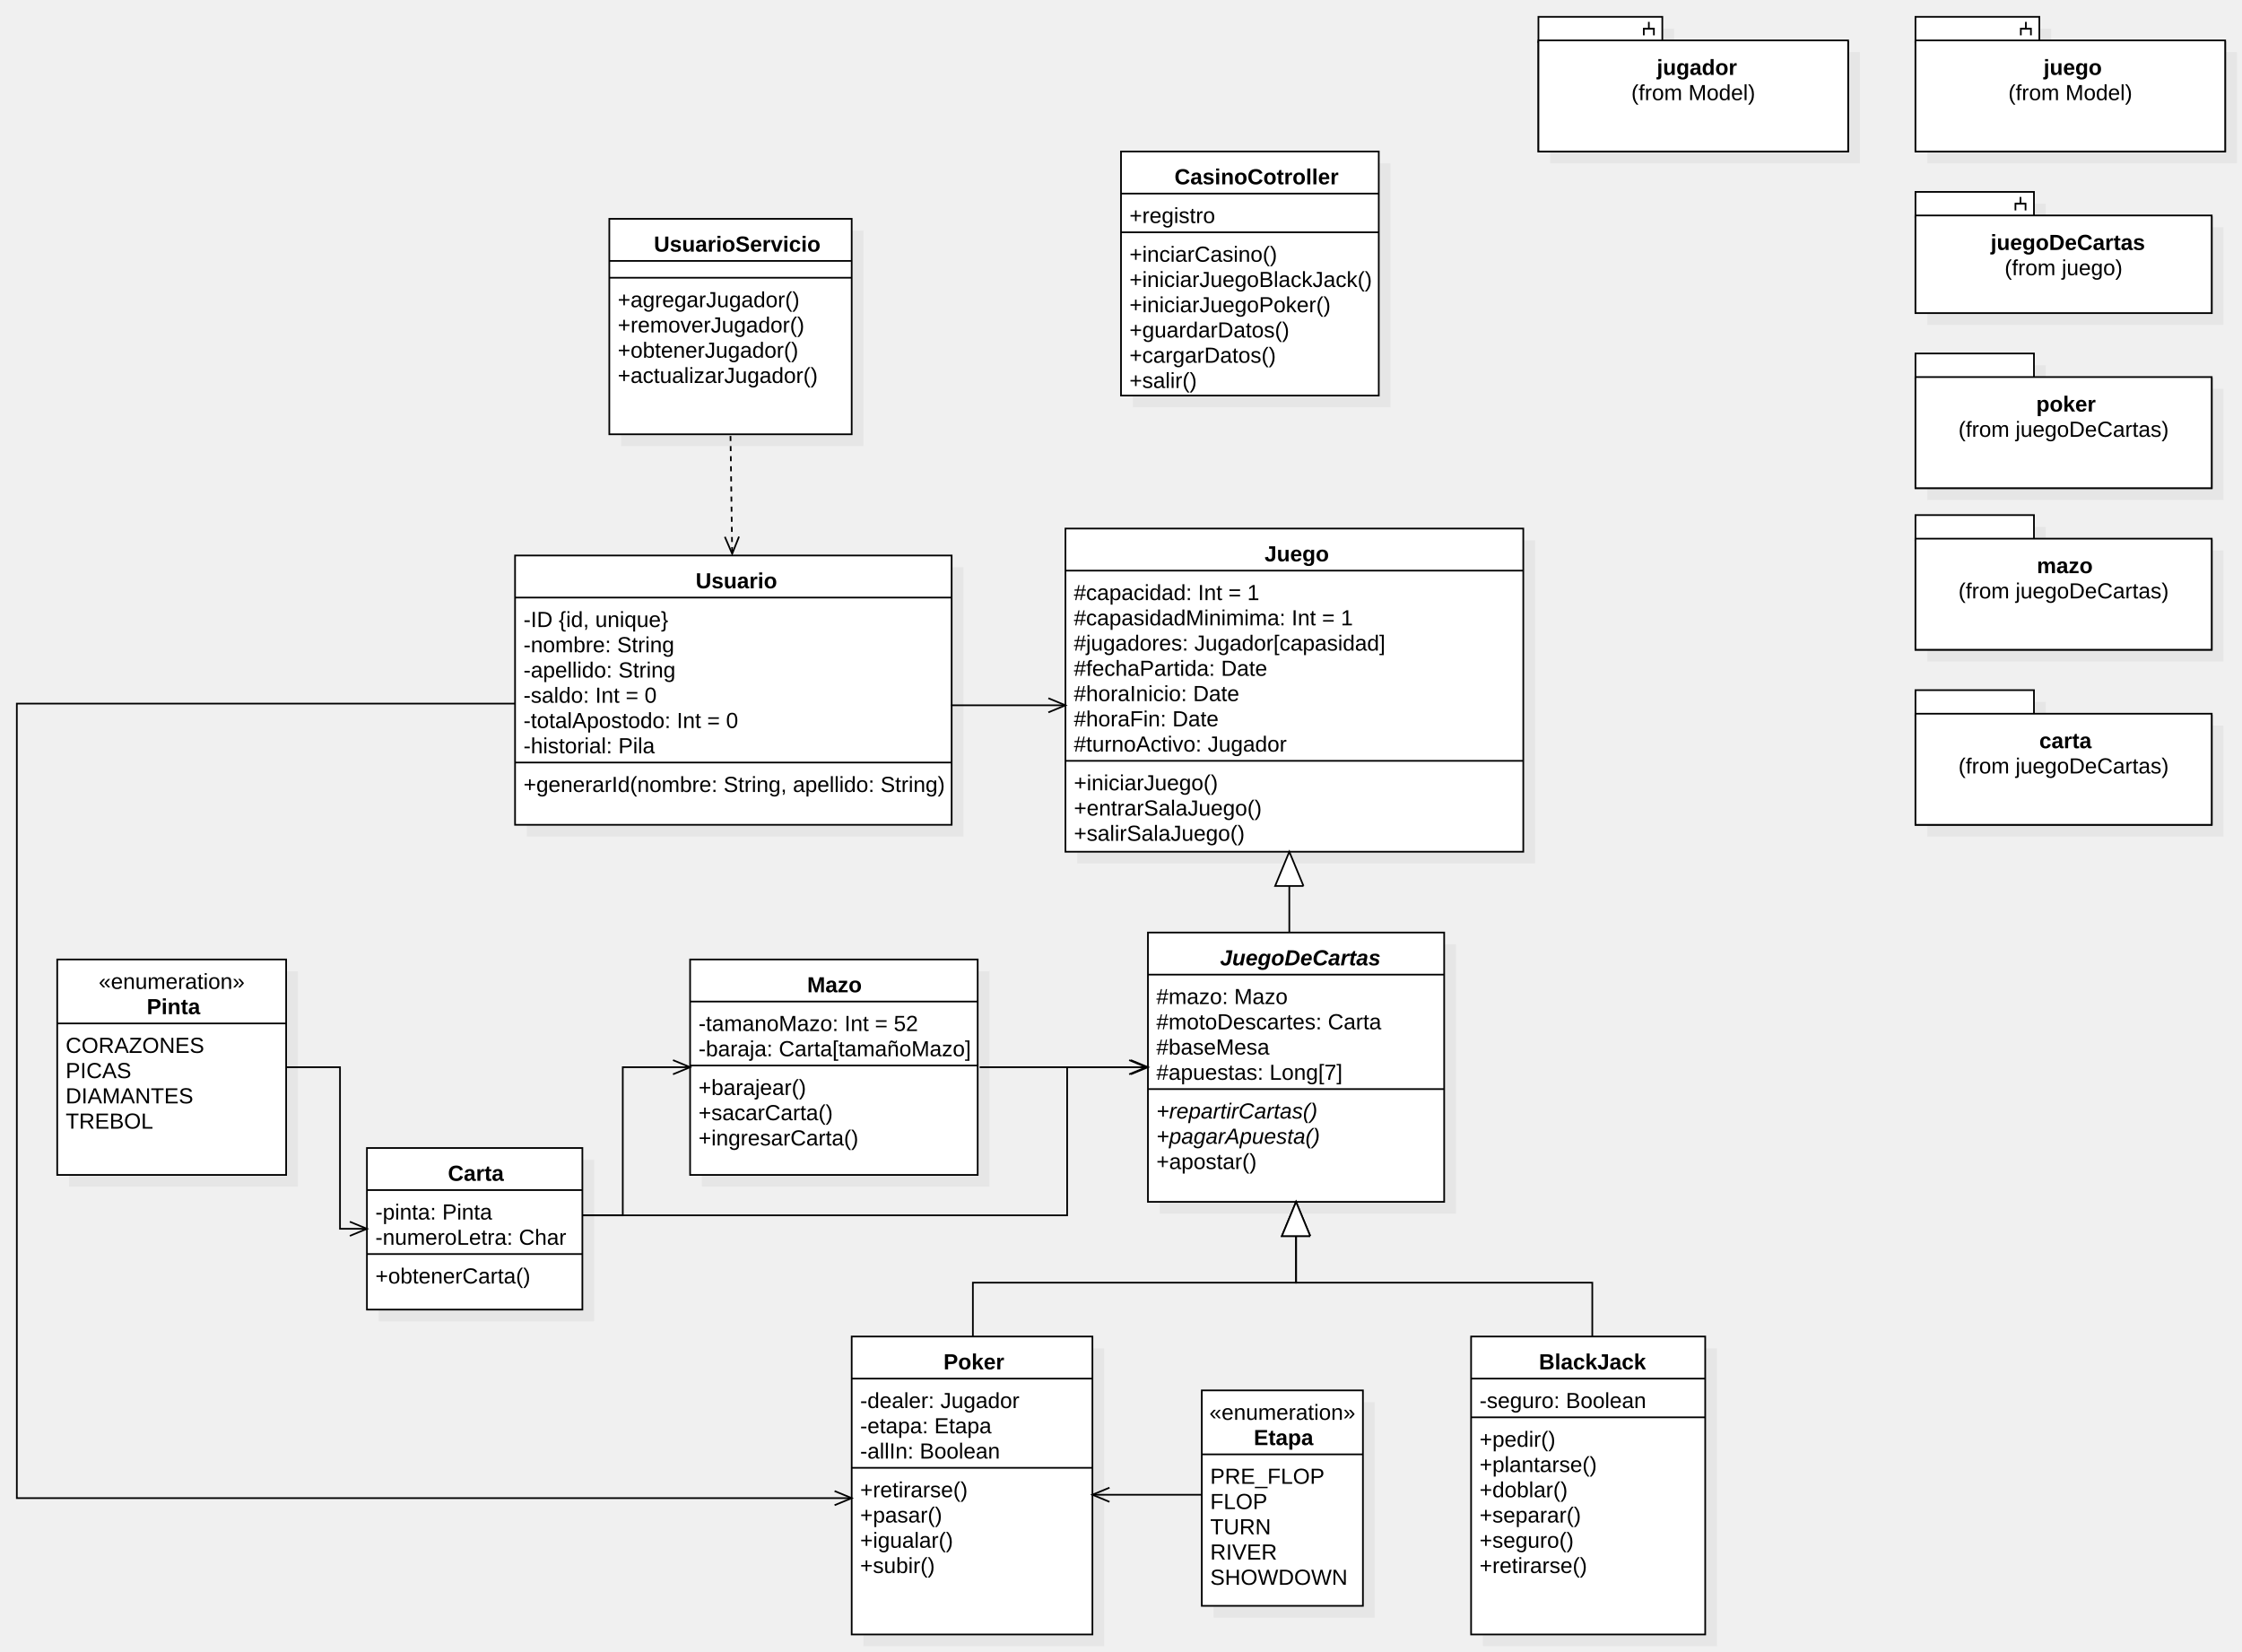
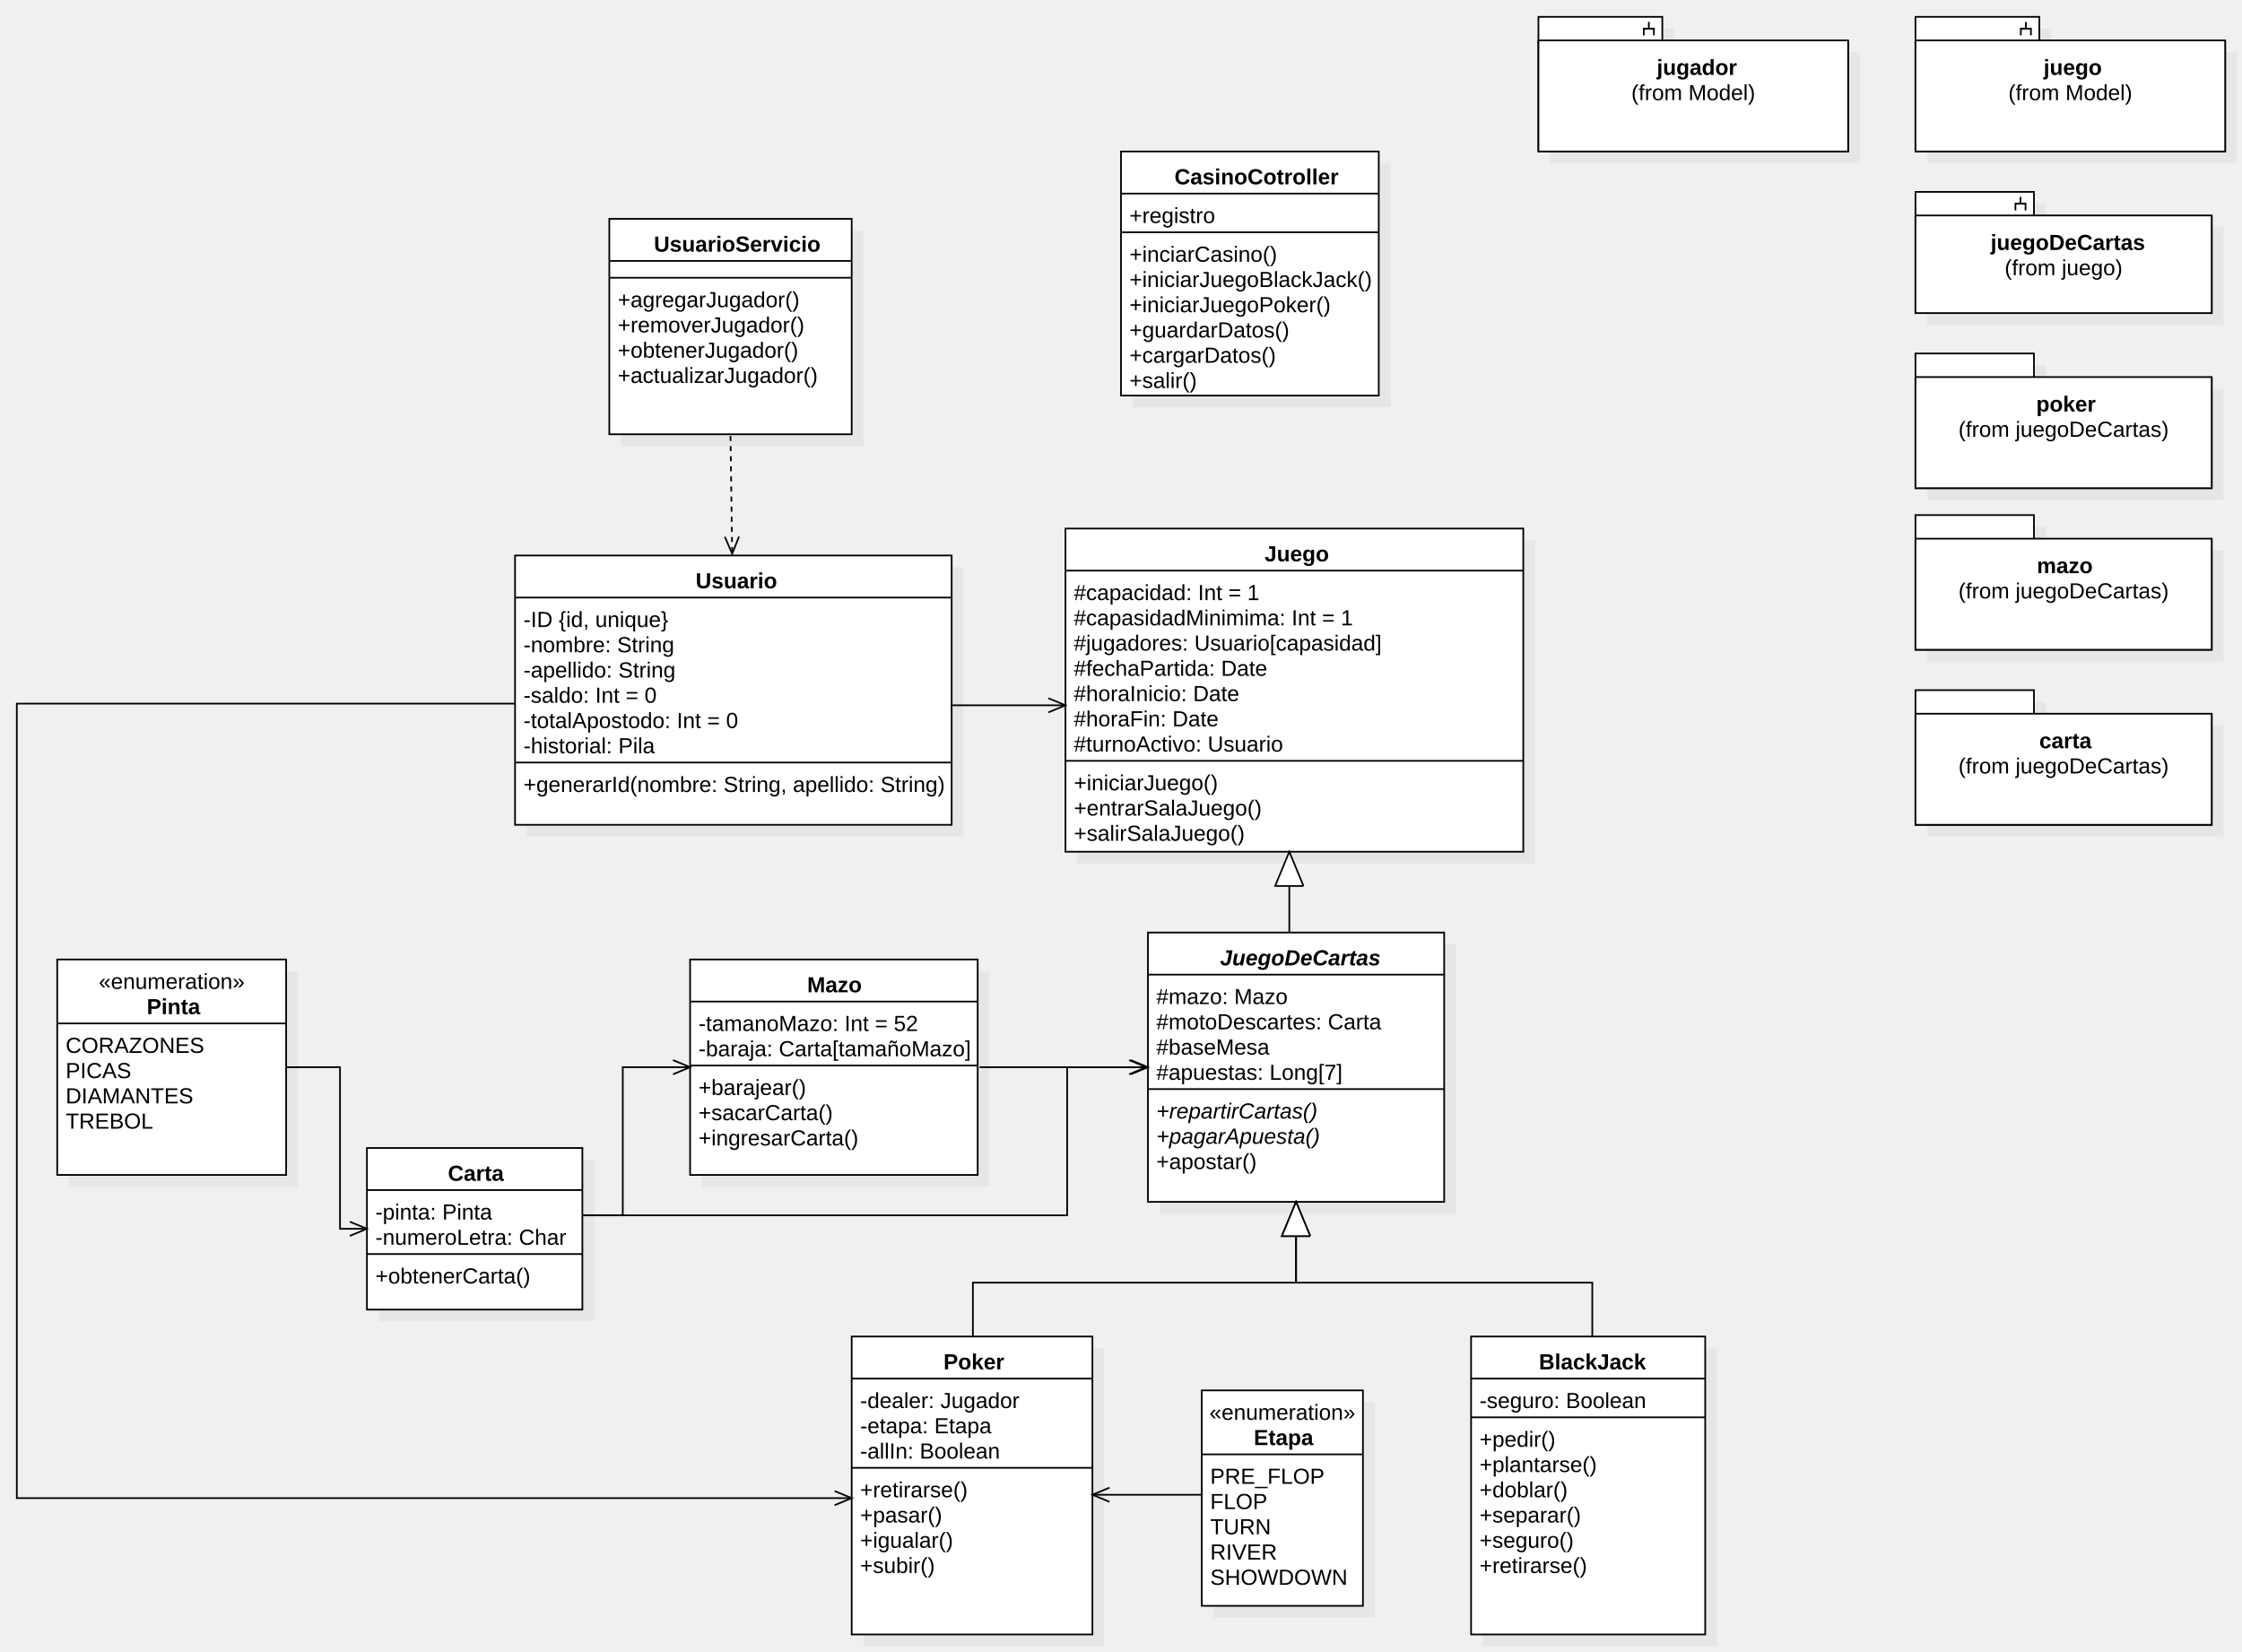
<svg xmlns="http://www.w3.org/2000/svg" version="1.1" width="1332" height="981">
  <defs />
  <g>
    <g transform="translate(-102,10) scale(1,1)">
      <rect fill="#C0C0C0" stroke="none" x="415" y="327" width="259.383" height="160" opacity="0.2" />
    </g>
    <g transform="translate(-102,10) scale(1,1)">
      <rect fill="#ffffff" stroke="none" x="408" y="320" width="259.383" height="160" />
    </g>
    <g transform="translate(-102,10) scale(1,1)">
      <path fill="none" stroke="#000000" d="M 408 320 L 667.383 320 L 667.383 480 L 408 480 L 408 320 Z Z" stroke-miterlimit="10" />
    </g>
    <g transform="translate(-102,10) scale(1,1)">
      <path fill="none" stroke="#000000" d="M 408 345 L 667.383 345" stroke-miterlimit="10" />
    </g>
    <g transform="translate(-102,10) scale(1,1)">
      <path fill="none" stroke="#000000" d="M 408 443 L 667.383 443" stroke-miterlimit="10" />
    </g>
    <g transform="translate(-102,10) scale(1,1)">
      <g>
        <path fill="none" stroke="none" />
        <text fill="#000000" stroke="none" font-family="Arial" font-size="13px" font-style="normal" font-weight="bold" text-decoration="none" x="515.294" y="339.5">Usuario</text>
      </g>
    </g>
    <g transform="translate(-102,10) scale(1,1)">
      <g>
        <path fill="none" stroke="none" />
        <text fill="#000000" stroke="none" font-family="Arial" font-size="13px" font-style="normal" font-weight="normal" text-decoration="none" x="413" y="362.5">-ID {id, unique}</text>
      </g>
    </g>
    <g transform="translate(-102,10) scale(1,1)">
      <g>
        <path fill="none" stroke="none" />
        <text fill="#000000" stroke="none" font-family="Arial" font-size="13px" font-style="normal" font-weight="normal" text-decoration="none" x="413" y="377.5">-nombre: String</text>
      </g>
    </g>
    <g transform="translate(-102,10) scale(1,1)">
      <g>
        <path fill="none" stroke="none" />
        <text fill="#000000" stroke="none" font-family="Arial" font-size="13px" font-style="normal" font-weight="normal" text-decoration="none" x="413" y="392.5">-apellido: String</text>
      </g>
    </g>
    <g transform="translate(-102,10) scale(1,1)">
      <g>
        <path fill="none" stroke="none" />
        <text fill="#000000" stroke="none" font-family="Arial" font-size="13px" font-style="normal" font-weight="normal" text-decoration="none" x="413" y="407.5">-saldo: Int = 0</text>
      </g>
    </g>
    <g transform="translate(-102,10) scale(1,1)">
      <g>
        <path fill="none" stroke="none" />
        <text fill="#000000" stroke="none" font-family="Arial" font-size="13px" font-style="normal" font-weight="normal" text-decoration="none" x="413" y="422.5">-totalApostodo: Int = 0</text>
      </g>
    </g>
    <g transform="translate(-102,10) scale(1,1)">
      <g>
        <path fill="none" stroke="none" />
        <text fill="#000000" stroke="none" font-family="Arial" font-size="13px" font-style="normal" font-weight="normal" text-decoration="none" x="413" y="437.5">-historial: Pila</text>
      </g>
    </g>
    <g transform="translate(-102,10) scale(1,1)">
      <g>
        <path fill="none" stroke="none" />
        <text fill="#000000" stroke="none" font-family="Arial" font-size="13px" font-style="normal" font-weight="normal" text-decoration="none" x="413" y="460.5">+generarId(nombre: String, apellido: String)</text>
      </g>
    </g>
    <g transform="translate(-102,10) scale(1,1)">
      <rect fill="#C0C0C0" stroke="none" x="519" y="567" width="170.853" height="128" opacity="0.2" />
    </g>
    <g transform="translate(-102,10) scale(1,1)">
      <rect fill="#ffffff" stroke="none" x="512" y="560" width="170.853" height="128" />
    </g>
    <g transform="translate(-102,10) scale(1,1)">
      <path fill="none" stroke="#000000" d="M 512 560 L 682.853 560 L 682.853 688 L 512 688 L 512 560 Z Z" stroke-miterlimit="10" />
    </g>
    <g transform="translate(-102,10) scale(1,1)">
      <path fill="none" stroke="#000000" d="M 512 585 L 682.853 585" stroke-miterlimit="10" />
    </g>
    <g transform="translate(-102,10) scale(1,1)">
      <path fill="none" stroke="#000000" d="M 512 623 L 682.853 623" stroke-miterlimit="10" />
    </g>
    <g transform="translate(-102,10) scale(1,1)">
      <g>
        <path fill="none" stroke="none" />
        <text fill="#000000" stroke="none" font-family="Arial" font-size="13px" font-style="normal" font-weight="bold" text-decoration="none" x="581.532" y="579.5">Mazo</text>
      </g>
    </g>
    <g transform="translate(-102,10) scale(1,1)">
      <g>
        <path fill="none" stroke="none" />
        <text fill="#000000" stroke="none" font-family="Arial" font-size="13px" font-style="normal" font-weight="normal" text-decoration="none" x="517" y="602.5">-tamanoMazo: Int = 52</text>
      </g>
    </g>
    <g transform="translate(-102,10) scale(1,1)">
      <g>
        <path fill="none" stroke="none" />
        <text fill="#000000" stroke="none" font-family="Arial" font-size="13px" font-style="normal" font-weight="normal" text-decoration="none" x="517" y="617.5">-baraja: Carta[tamañoMazo]</text>
      </g>
    </g>
    <g transform="translate(-102,10) scale(1,1)">
      <g>
        <path fill="none" stroke="none" />
        <text fill="#000000" stroke="none" font-family="Arial" font-size="13px" font-style="normal" font-weight="normal" text-decoration="none" x="517" y="640.5">+barajear()</text>
      </g>
    </g>
    <g transform="translate(-102,10) scale(1,1)">
      <g>
        <path fill="none" stroke="none" />
        <text fill="#000000" stroke="none" font-family="Arial" font-size="13px" font-style="normal" font-weight="normal" text-decoration="none" x="517" y="655.5">+sacarCarta()</text>
      </g>
    </g>
    <g transform="translate(-102,10) scale(1,1)">
      <g>
        <path fill="none" stroke="none" />
        <text fill="#000000" stroke="none" font-family="Arial" font-size="13px" font-style="normal" font-weight="normal" text-decoration="none" x="517" y="670.5">+ingresarCarta()</text>
      </g>
    </g>
    <g transform="translate(-102,10) scale(1,1)">
      <rect fill="#C0C0C0" stroke="none" x="983" y="791" width="139.083" height="177" opacity="0.2" />
    </g>
    <g transform="translate(-102,10) scale(1,1)">
      <rect fill="#ffffff" stroke="none" x="976" y="784" width="139.083" height="177" />
    </g>
    <g transform="translate(-102,10) scale(1,1)">
      <path fill="none" stroke="#000000" d="M 976 784 L 1115.083 784 L 1115.083 961 L 976 961 L 976 784 Z Z" stroke-miterlimit="10" />
    </g>
    <g transform="translate(-102,10) scale(1,1)">
      <path fill="none" stroke="#000000" d="M 976 809 L 1115.083 809" stroke-miterlimit="10" />
    </g>
    <g transform="translate(-102,10) scale(1,1)">
      <path fill="none" stroke="#000000" d="M 976 832 L 1115.083 832" stroke-miterlimit="10" />
    </g>
    <g transform="translate(-102,10) scale(1,1)">
      <g>
        <path fill="none" stroke="none" />
        <text fill="#000000" stroke="none" font-family="Arial" font-size="13px" font-style="normal" font-weight="bold" text-decoration="none" x="1016.282" y="803.5">BlackJack</text>
      </g>
    </g>
    <g transform="translate(-102,10) scale(1,1)">
      <g>
        <path fill="none" stroke="none" />
        <text fill="#000000" stroke="none" font-family="Arial" font-size="13px" font-style="normal" font-weight="normal" text-decoration="none" x="981" y="826.5">-seguro: Boolean</text>
      </g>
    </g>
    <g transform="translate(-102,10) scale(1,1)">
      <g>
        <path fill="none" stroke="none" />
        <text fill="#000000" stroke="none" font-family="Arial" font-size="13px" font-style="normal" font-weight="normal" text-decoration="none" x="981" y="849.5">+pedir()</text>
      </g>
    </g>
    <g transform="translate(-102,10) scale(1,1)">
      <g>
        <path fill="none" stroke="none" />
        <text fill="#000000" stroke="none" font-family="Arial" font-size="13px" font-style="normal" font-weight="normal" text-decoration="none" x="981" y="864.5">+plantarse()</text>
      </g>
    </g>
    <g transform="translate(-102,10) scale(1,1)">
      <g>
        <path fill="none" stroke="none" />
        <text fill="#000000" stroke="none" font-family="Arial" font-size="13px" font-style="normal" font-weight="normal" text-decoration="none" x="981" y="879.5">+doblar()</text>
      </g>
    </g>
    <g transform="translate(-102,10) scale(1,1)">
      <g>
        <path fill="none" stroke="none" />
        <text fill="#000000" stroke="none" font-family="Arial" font-size="13px" font-style="normal" font-weight="normal" text-decoration="none" x="981" y="894.5">+separar()</text>
      </g>
    </g>
    <g transform="translate(-102,10) scale(1,1)">
      <g>
        <path fill="none" stroke="none" />
        <text fill="#000000" stroke="none" font-family="Arial" font-size="13px" font-style="normal" font-weight="normal" text-decoration="none" x="981" y="909.5">+seguro()</text>
      </g>
    </g>
    <g transform="translate(-102,10) scale(1,1)">
      <g>
        <path fill="none" stroke="none" />
        <text fill="#000000" stroke="none" font-family="Arial" font-size="13px" font-style="normal" font-weight="normal" text-decoration="none" x="981" y="924.5">+retirarse()</text>
      </g>
    </g>
    <g transform="translate(-102,10) scale(1,1)">
      <rect fill="#C0C0C0" stroke="none" x="615" y="791" width="143.024" height="177" opacity="0.2" />
    </g>
    <g transform="translate(-102,10) scale(1,1)">
      <rect fill="#ffffff" stroke="none" x="608" y="784" width="143.024" height="177" />
    </g>
    <g transform="translate(-102,10) scale(1,1)">
      <path fill="none" stroke="#000000" d="M 608 784 L 751.024 784 L 751.024 961 L 608 961 L 608 784 Z Z" stroke-miterlimit="10" />
    </g>
    <g transform="translate(-102,10) scale(1,1)">
      <path fill="none" stroke="#000000" d="M 608 809 L 751.024 809" stroke-miterlimit="10" />
    </g>
    <g transform="translate(-102,10) scale(1,1)">
      <path fill="none" stroke="#000000" d="M 608 862 L 751.024 862" stroke-miterlimit="10" />
    </g>
    <g transform="translate(-102,10) scale(1,1)">
      <g>
        <path fill="none" stroke="none" />
        <text fill="#000000" stroke="none" font-family="Arial" font-size="13px" font-style="normal" font-weight="bold" text-decoration="none" x="662.532" y="803.5">Poker</text>
      </g>
    </g>
    <g transform="translate(-102,10) scale(1,1)">
      <g>
        <path fill="none" stroke="none" />
        <text fill="#000000" stroke="none" font-family="Arial" font-size="13px" font-style="normal" font-weight="normal" text-decoration="none" x="613" y="826.5">-dealer: Jugador</text>
      </g>
    </g>
    <g transform="translate(-102,10) scale(1,1)">
      <g>
        <path fill="none" stroke="none" />
        <text fill="#000000" stroke="none" font-family="Arial" font-size="13px" font-style="normal" font-weight="normal" text-decoration="none" x="613" y="841.5">-etapa: Etapa</text>
      </g>
    </g>
    <g transform="translate(-102,10) scale(1,1)">
      <g>
        <path fill="none" stroke="none" />
        <text fill="#000000" stroke="none" font-family="Arial" font-size="13px" font-style="normal" font-weight="normal" text-decoration="none" x="613" y="856.5">-allIn: Boolean</text>
      </g>
    </g>
    <g transform="translate(-102,10) scale(1,1)">
      <g>
        <path fill="none" stroke="none" />
        <text fill="#000000" stroke="none" font-family="Arial" font-size="13px" font-style="normal" font-weight="normal" text-decoration="none" x="613" y="879.5">+retirarse()</text>
      </g>
    </g>
    <g transform="translate(-102,10) scale(1,1)">
      <g>
        <path fill="none" stroke="none" />
        <text fill="#000000" stroke="none" font-family="Arial" font-size="13px" font-style="normal" font-weight="normal" text-decoration="none" x="613" y="894.5">+pasar()</text>
      </g>
    </g>
    <g transform="translate(-102,10) scale(1,1)">
      <g>
        <path fill="none" stroke="none" />
        <text fill="#000000" stroke="none" font-family="Arial" font-size="13px" font-style="normal" font-weight="normal" text-decoration="none" x="613" y="909.5">+igualar()</text>
      </g>
    </g>
    <g transform="translate(-102,10) scale(1,1)">
      <g>
        <path fill="none" stroke="none" />
        <text fill="#000000" stroke="none" font-family="Arial" font-size="13px" font-style="normal" font-weight="normal" text-decoration="none" x="613" y="924.5">+subir()</text>
      </g>
    </g>
    <g transform="translate(-102,10) scale(1,1)">
      <rect fill="#C0C0C0" stroke="none" x="742" y="311" width="272" height="192" opacity="0.2" />
    </g>
    <g transform="translate(-102,10) scale(1,1)">
      <rect fill="#ffffff" stroke="none" x="735" y="304" width="272" height="192" />
    </g>
    <g transform="translate(-102,10) scale(1,1)">
      <path fill="none" stroke="#000000" d="M 735 304 L 1007 304 L 1007 496 L 735 496 L 735 304 Z Z" stroke-miterlimit="10" />
    </g>
    <g transform="translate(-102,10) scale(1,1)">
      <path fill="none" stroke="#000000" d="M 735 329 L 1007 329" stroke-miterlimit="10" />
    </g>
    <g transform="translate(-102,10) scale(1,1)">
      <path fill="none" stroke="#000000" d="M 735 442 L 1007 442" stroke-miterlimit="10" />
    </g>
    <g transform="translate(-102,10) scale(1,1)">
      <g>
        <path fill="none" stroke="none" />
        <text fill="#000000" stroke="none" font-family="Arial" font-size="13px" font-style="normal" font-weight="bold" text-decoration="none" x="853.29" y="323.5">Juego</text>
      </g>
    </g>
    <g transform="translate(-102,10) scale(1,1)">
      <g>
        <path fill="none" stroke="none" />
        <text fill="#000000" stroke="none" font-family="Arial" font-size="13px" font-style="normal" font-weight="normal" text-decoration="none" x="740" y="346.5">#capacidad: Int = 1</text>
      </g>
    </g>
    <g transform="translate(-102,10) scale(1,1)">
      <g>
        <path fill="none" stroke="none" />
        <text fill="#000000" stroke="none" font-family="Arial" font-size="13px" font-style="normal" font-weight="normal" text-decoration="none" x="740" y="361.5">#capasidadMinimima: Int = 1</text>
      </g>
    </g>
    <g transform="translate(-102,10) scale(1,1)">
      <g>
        <path fill="none" stroke="none" />
-         <text fill="#000000" stroke="none" font-family="Arial" font-size="13px" font-style="normal" font-weight="normal" text-decoration="none" x="740" y="376.5">#jugadores: Jugador[capasidad]</text>
+         <text fill="#000000" stroke="none" font-family="Arial" font-size="13px" font-style="normal" font-weight="normal" text-decoration="none" x="740" y="376.5">#jugadores: Usuario[capasidad]</text>
      </g>
    </g>
    <g transform="translate(-102,10) scale(1,1)">
      <g>
        <path fill="none" stroke="none" />
        <text fill="#000000" stroke="none" font-family="Arial" font-size="13px" font-style="normal" font-weight="normal" text-decoration="none" x="740" y="391.5">#fechaPartida: Date</text>
      </g>
    </g>
    <g transform="translate(-102,10) scale(1,1)">
      <g>
        <path fill="none" stroke="none" />
        <text fill="#000000" stroke="none" font-family="Arial" font-size="13px" font-style="normal" font-weight="normal" text-decoration="none" x="740" y="406.5">#horaInicio: Date</text>
      </g>
    </g>
    <g transform="translate(-102,10) scale(1,1)">
      <g>
        <path fill="none" stroke="none" />
        <text fill="#000000" stroke="none" font-family="Arial" font-size="13px" font-style="normal" font-weight="normal" text-decoration="none" x="740" y="421.5">#horaFin: Date</text>
      </g>
    </g>
    <g transform="translate(-102,10) scale(1,1)">
      <g>
        <path fill="none" stroke="none" />
-         <text fill="#000000" stroke="none" font-family="Arial" font-size="13px" font-style="normal" font-weight="normal" text-decoration="none" x="740" y="436.5">#turnoActivo: Jugador</text>
+         <text fill="#000000" stroke="none" font-family="Arial" font-size="13px" font-style="normal" font-weight="normal" text-decoration="none" x="740" y="436.5">#turnoActivo: Usuario</text>
      </g>
    </g>
    <g transform="translate(-102,10) scale(1,1)">
      <g>
        <path fill="none" stroke="none" />
        <text fill="#000000" stroke="none" font-family="Arial" font-size="13px" font-style="normal" font-weight="normal" text-decoration="none" x="740" y="459.5">+iniciarJuego()</text>
      </g>
    </g>
    <g transform="translate(-102,10) scale(1,1)">
      <g>
        <path fill="none" stroke="none" />
        <text fill="#000000" stroke="none" font-family="Arial" font-size="13px" font-style="normal" font-weight="normal" text-decoration="none" x="740" y="474.5">+entrarSalaJuego()</text>
      </g>
    </g>
    <g transform="translate(-102,10) scale(1,1)">
      <g>
        <path fill="none" stroke="none" />
        <text fill="#000000" stroke="none" font-family="Arial" font-size="13px" font-style="normal" font-weight="normal" text-decoration="none" x="740" y="489.5">+salirSalaJuego()</text>
      </g>
    </g>
    <g transform="translate(-102,10) scale(1,1)">
      <rect fill="#C0C0C0" stroke="none" x="791" y="551" width="176" height="160" opacity="0.2" />
    </g>
    <g transform="translate(-102,10) scale(1,1)">
      <rect fill="#ffffff" stroke="none" x="784" y="544" width="176" height="160" />
    </g>
    <g transform="translate(-102,10) scale(1,1)">
      <path fill="none" stroke="#000000" d="M 784 544 L 960 544 L 960 704 L 784 704 L 784 544 Z Z" stroke-miterlimit="10" />
    </g>
    <g transform="translate(-102,10) scale(1,1)">
      <path fill="none" stroke="#000000" d="M 784 569 L 960 569" stroke-miterlimit="10" />
    </g>
    <g transform="translate(-102,10) scale(1,1)">
      <path fill="none" stroke="#000000" d="M 784 637 L 960 637" stroke-miterlimit="10" />
    </g>
    <g transform="translate(-102,10) scale(1,1)">
      <g>
        <path fill="none" stroke="none" />
        <text fill="#000000" stroke="none" font-family="Arial" font-size="13px" font-style="italic" font-weight="bold" text-decoration="none" x="826.836" y="563.5">JuegoDeCartas</text>
      </g>
    </g>
    <g transform="translate(-102,10) scale(1,1)">
      <g>
        <path fill="none" stroke="none" />
        <text fill="#000000" stroke="none" font-family="Arial" font-size="13px" font-style="normal" font-weight="normal" text-decoration="none" x="789" y="586.5">#mazo: Mazo</text>
      </g>
    </g>
    <g transform="translate(-102,10) scale(1,1)">
      <g>
        <path fill="none" stroke="none" />
        <text fill="#000000" stroke="none" font-family="Arial" font-size="13px" font-style="normal" font-weight="normal" text-decoration="none" x="789" y="601.5">#motoDescartes: Carta</text>
      </g>
    </g>
    <g transform="translate(-102,10) scale(1,1)">
      <g>
        <path fill="none" stroke="none" />
        <text fill="#000000" stroke="none" font-family="Arial" font-size="13px" font-style="normal" font-weight="normal" text-decoration="none" x="789" y="616.5">#baseMesa</text>
      </g>
    </g>
    <g transform="translate(-102,10) scale(1,1)">
      <g>
        <path fill="none" stroke="none" />
        <text fill="#000000" stroke="none" font-family="Arial" font-size="13px" font-style="normal" font-weight="normal" text-decoration="none" x="789" y="631.5">#apuestas: Long[7]</text>
      </g>
    </g>
    <g transform="translate(-102,10) scale(1,1)">
      <g>
        <path fill="none" stroke="none" />
        <text fill="#000000" stroke="none" font-family="Arial" font-size="13px" font-style="italic" font-weight="normal" text-decoration="none" x="789" y="654.5">+repartirCartas()</text>
      </g>
    </g>
    <g transform="translate(-102,10) scale(1,1)">
      <g>
        <path fill="none" stroke="none" />
        <text fill="#000000" stroke="none" font-family="Arial" font-size="13px" font-style="italic" font-weight="normal" text-decoration="none" x="789" y="669.5">+pagarApuesta()</text>
      </g>
    </g>
    <g transform="translate(-102,10) scale(1,1)">
      <g>
        <path fill="none" stroke="none" />
        <text fill="#000000" stroke="none" font-family="Arial" font-size="13px" font-style="normal" font-weight="normal" text-decoration="none" x="789" y="684.5">+apostar()</text>
      </g>
    </g>
    <g transform="translate(-102,10) scale(1,1)">
      <path fill="none" stroke="#000000" d="M 1048 784 L 1048 752 L 872 752 L 872 704" stroke-miterlimit="10" />
    </g>
    <g transform="translate(-102,10) scale(1,1)">
      <path fill="#FFFFFF" stroke="none" d="M 880.419 724.325 L 872 704 L 863.581 724.325" />
    </g>
    <g transform="translate(-102,10) scale(1,1)">
      <path fill="none" stroke="#000000" d="M 880.419 724.325 L 872 704 L 863.581 724.325 L 880.419 724.325" stroke-miterlimit="10" />
    </g>
    <g transform="translate(-102,10) scale(1,1)">
      <path fill="none" stroke="#000000" d="M 680 784 L 680 752 L 872 752 L 872 704" stroke-miterlimit="10" />
    </g>
    <g transform="translate(-102,10) scale(1,1)">
      <path fill="#FFFFFF" stroke="none" d="M 880.419 724.325 L 872 704 L 863.581 724.325" />
    </g>
    <g transform="translate(-102,10) scale(1,1)">
      <path fill="none" stroke="#000000" d="M 880.419 724.325 L 872 704 L 863.581 724.325 L 880.419 724.325" stroke-miterlimit="10" />
    </g>
    <g transform="translate(-102,10) scale(1,1)">
      <path fill="none" stroke="#000000" d="M 868 544 L 868 496" stroke-miterlimit="10" />
    </g>
    <g transform="translate(-102,10) scale(1,1)">
      <path fill="#FFFFFF" stroke="none" d="M 876.419 516.325 L 868 496 L 859.581 516.325" />
    </g>
    <g transform="translate(-102,10) scale(1,1)">
      <path fill="none" stroke="#000000" d="M 876.419 516.325 L 868 496 L 859.581 516.325 L 876.419 516.325" stroke-miterlimit="10" />
    </g>
    <g transform="translate(-102,10) scale(1,1)">
      <path fill="none" stroke="#000000" d="M 667 409 L 735 409" stroke-miterlimit="10" />
    </g>
    <g transform="translate(-102,10) scale(1,1)">
      <path fill="none" stroke="#000000" d="M 724.837 413.21 L 735 409 L 724.837 404.79" stroke-miterlimit="10" />
    </g>
    <g transform="translate(-102,10) scale(1,1)">
      <path fill="none" stroke="#000000" d="M 684 624 L 783 624" stroke-miterlimit="10" />
    </g>
    <g transform="translate(-102,10) scale(1,1)">
      <path fill="none" stroke="#000000" d="M 772.837 628.21 L 783 624 L 772.837 619.79" stroke-miterlimit="10" />
    </g>
    <g transform="translate(-102,10) scale(1,1)">
      <rect fill="#C0C0C0" stroke="none" x="327" y="679" width="128" height="96" opacity="0.2" />
    </g>
    <g transform="translate(-102,10) scale(1,1)">
      <rect fill="#ffffff" stroke="none" x="320" y="672" width="128" height="96" />
    </g>
    <g transform="translate(-102,10) scale(1,1)">
      <path fill="none" stroke="#000000" d="M 320 672 L 448 672 L 448 768 L 320 768 L 320 672 Z Z" stroke-miterlimit="10" />
    </g>
    <g transform="translate(-102,10) scale(1,1)">
      <path fill="none" stroke="#000000" d="M 320 697 L 448 697" stroke-miterlimit="10" />
    </g>
    <g transform="translate(-102,10) scale(1,1)">
      <path fill="none" stroke="#000000" d="M 320 735 L 448 735" stroke-miterlimit="10" />
    </g>
    <g transform="translate(-102,10) scale(1,1)">
      <g>
        <path fill="none" stroke="none" />
        <text fill="#000000" stroke="none" font-family="Arial" font-size="13px" font-style="normal" font-weight="bold" text-decoration="none" x="368.105" y="691.5">Carta</text>
      </g>
    </g>
    <g transform="translate(-102,10) scale(1,1)">
      <g>
        <path fill="none" stroke="none" />
        <text fill="#000000" stroke="none" font-family="Arial" font-size="13px" font-style="normal" font-weight="normal" text-decoration="none" x="325" y="714.5">-pinta: Pinta</text>
      </g>
    </g>
    <g transform="translate(-102,10) scale(1,1)">
      <g>
        <path fill="none" stroke="none" />
        <text fill="#000000" stroke="none" font-family="Arial" font-size="13px" font-style="normal" font-weight="normal" text-decoration="none" x="325" y="729.5">-numeroLetra: Char</text>
      </g>
    </g>
    <g transform="translate(-102,10) scale(1,1)">
      <g>
        <path fill="none" stroke="none" />
        <text fill="#000000" stroke="none" font-family="Arial" font-size="13px" font-style="normal" font-weight="normal" text-decoration="none" x="325" y="752.5">+obtenerCarta()</text>
      </g>
    </g>
    <g transform="translate(-102,10) scale(1,1)">
      <rect fill="#C0C0C0" stroke="none" x="143" y="567" width="136" height="128" opacity="0.2" />
    </g>
    <g transform="translate(-102,10) scale(1,1)">
      <rect fill="#ffffff" stroke="none" x="136" y="560" width="136" height="128" />
    </g>
    <g transform="translate(-102,10) scale(1,1)">
      <path fill="none" stroke="#000000" d="M 136 560 L 272 560 L 272 688 L 136 688 L 136 560 Z Z" stroke-miterlimit="10" />
    </g>
    <g transform="translate(-102,10) scale(1,1)">
      <path fill="none" stroke="#000000" d="M 136 598 L 272 598" stroke-miterlimit="10" />
    </g>
    <g transform="translate(-102,10) scale(1,1)">
      <g>
        <path fill="none" stroke="none" />
        <text fill="#000000" stroke="none" font-family="Arial" font-size="13px" font-style="normal" font-weight="normal" text-decoration="none" x="160.636" y="577.5">«enumeration»</text>
      </g>
    </g>
    <g transform="translate(-102,10) scale(1,1)">
      <g>
        <path fill="none" stroke="none" />
        <text fill="#000000" stroke="none" font-family="Arial" font-size="13px" font-style="normal" font-weight="bold" text-decoration="none" x="189.185" y="592.5">Pinta</text>
      </g>
    </g>
    <g transform="translate(-102,10) scale(1,1)">
      <g>
        <path fill="none" stroke="none" />
        <text fill="#000000" stroke="none" font-family="Arial" font-size="13px" font-style="normal" font-weight="normal" text-decoration="none" x="141" y="615.5">CORAZONES</text>
      </g>
    </g>
    <g transform="translate(-102,10) scale(1,1)">
      <g>
        <path fill="none" stroke="none" />
        <text fill="#000000" stroke="none" font-family="Arial" font-size="13px" font-style="normal" font-weight="normal" text-decoration="none" x="141" y="630.5">PICAS</text>
      </g>
    </g>
    <g transform="translate(-102,10) scale(1,1)">
      <g>
        <path fill="none" stroke="none" />
        <text fill="#000000" stroke="none" font-family="Arial" font-size="13px" font-style="normal" font-weight="normal" text-decoration="none" x="141" y="645.5">DIAMANTES</text>
      </g>
    </g>
    <g transform="translate(-102,10) scale(1,1)">
      <g>
        <path fill="none" stroke="none" />
        <text fill="#000000" stroke="none" font-family="Arial" font-size="13px" font-style="normal" font-weight="normal" text-decoration="none" x="141" y="660.5">TREBOL</text>
      </g>
    </g>
    <g transform="translate(-102,10) scale(1,1)">
      <path fill="none" stroke="#000000" d="M 448 712 L 472 712 L 472 624 L 512 624" stroke-miterlimit="10" />
    </g>
    <g transform="translate(-102,10) scale(1,1)">
      <path fill="none" stroke="#000000" d="M 501.837 628.21 L 512 624 L 501.837 619.79" stroke-miterlimit="10" />
    </g>
    <g transform="translate(-102,10) scale(1,1)">
      <path fill="none" stroke="#000000" d="M 408 408 L 112 408 L 112 880 L 608 880" stroke-miterlimit="10" />
    </g>
    <g transform="translate(-102,10) scale(1,1)">
      <path fill="none" stroke="#000000" d="M 597.837 884.21 L 608 880 L 597.837 875.79" stroke-miterlimit="10" />
    </g>
    <g transform="translate(-102,10) scale(1,1)">
      <rect fill="#C0C0C0" stroke="none" x="823" y="823" width="95.728" height="128" opacity="0.2" />
    </g>
    <g transform="translate(-102,10) scale(1,1)">
      <rect fill="#ffffff" stroke="none" x="816" y="816" width="95.728" height="128" />
    </g>
    <g transform="translate(-102,10) scale(1,1)">
      <path fill="none" stroke="#000000" d="M 816 816 L 911.728 816 L 911.728 944 L 816 944 L 816 816 Z Z" stroke-miterlimit="10" />
    </g>
    <g transform="translate(-102,10) scale(1,1)">
      <path fill="none" stroke="#000000" d="M 816 854 L 911.728 854" stroke-miterlimit="10" />
    </g>
    <g transform="translate(-102,10) scale(1,1)">
      <g>
        <path fill="none" stroke="none" />
        <text fill="#000000" stroke="none" font-family="Arial" font-size="13px" font-style="normal" font-weight="normal" text-decoration="none" x="820.5" y="833.5">«enumeration»</text>
      </g>
    </g>
    <g transform="translate(-102,10) scale(1,1)">
      <g>
        <path fill="none" stroke="none" />
        <text fill="#000000" stroke="none" font-family="Arial" font-size="13px" font-style="normal" font-weight="bold" text-decoration="none" x="846.878" y="848.5">Etapa</text>
      </g>
    </g>
    <g transform="translate(-102,10) scale(1,1)">
      <g>
        <path fill="none" stroke="none" />
        <text fill="#000000" stroke="none" font-family="Arial" font-size="13px" font-style="normal" font-weight="normal" text-decoration="none" x="821" y="871.5">PRE_FLOP</text>
      </g>
    </g>
    <g transform="translate(-102,10) scale(1,1)">
      <g>
        <path fill="none" stroke="none" />
        <text fill="#000000" stroke="none" font-family="Arial" font-size="13px" font-style="normal" font-weight="normal" text-decoration="none" x="821" y="886.5">FLOP</text>
      </g>
    </g>
    <g transform="translate(-102,10) scale(1,1)">
      <g>
        <path fill="none" stroke="none" />
        <text fill="#000000" stroke="none" font-family="Arial" font-size="13px" font-style="normal" font-weight="normal" text-decoration="none" x="821" y="901.5">TURN</text>
      </g>
    </g>
    <g transform="translate(-102,10) scale(1,1)">
      <g>
        <path fill="none" stroke="none" />
        <text fill="#000000" stroke="none" font-family="Arial" font-size="13px" font-style="normal" font-weight="normal" text-decoration="none" x="821" y="916.5">RIVER</text>
      </g>
    </g>
    <g transform="translate(-102,10) scale(1,1)">
      <g>
        <path fill="none" stroke="none" />
        <text fill="#000000" stroke="none" font-family="Arial" font-size="13px" font-style="normal" font-weight="normal" text-decoration="none" x="821" y="931.5">SHOWDOWN</text>
      </g>
    </g>
    <g transform="translate(-102,10) scale(1,1)">
      <path fill="none" stroke="#000000" d="M 272 624 L 304 624 L 304 720 L 320 720" stroke-miterlimit="10" />
    </g>
    <g transform="translate(-102,10) scale(1,1)">
      <path fill="none" stroke="#000000" d="M 309.837 724.21 L 320 720 L 309.837 715.79" stroke-miterlimit="10" />
    </g>
    <g transform="translate(-102,10) scale(1,1)">
      <path fill="none" stroke="#000000" d="M 816 878 L 751 878" stroke-miterlimit="10" />
    </g>
    <g transform="translate(-102,10) scale(1,1)">
      <path fill="none" stroke="#000000" d="M 761.163 873.79 L 751 878 L 761.163 882.21" stroke-miterlimit="10" />
    </g>
    <g transform="translate(-102,10) scale(1,1)">
      <rect fill="#C0C0C0" stroke="none" x="1247" y="207" width="70.4" height="15" opacity="0.2" />
    </g>
    <g transform="translate(-102,10) scale(1,1)">
      <rect fill="#C0C0C0" stroke="none" x="1247" y="221" width="176" height="66" opacity="0.2" />
    </g>
    <g transform="translate(-102,10) scale(1,1)">
      <rect fill="#ffffff" stroke="none" x="1240" y="215" width="176" height="65" />
    </g>
    <g transform="translate(-102,10) scale(1,1)">
      <path fill="none" stroke="#000000" d="M 1240 215 L 1416 215 L 1416 280 L 1240 280 L 1240 215 Z Z" stroke-miterlimit="10" />
    </g>
    <g transform="translate(-102,10) scale(1,1)">
      <rect fill="#ffffff" stroke="none" x="1240" y="200" width="70.4" height="15" />
    </g>
    <g transform="translate(-102,10) scale(1,1)">
      <path fill="none" stroke="#000000" d="M 1240 200 L 1310.4 200 L 1310.4 215 L 1240 215 L 1240 200 Z Z" stroke-miterlimit="10" />
    </g>
    <g transform="translate(-102,10) scale(1,1)">
      <rect fill="#ffffff" stroke="none" x="1240" y="214" width="176" height="66" />
    </g>
    <g transform="translate(-102,10) scale(1,1)">
      <path fill="none" stroke="#000000" d="M 1240 214 L 1416 214 L 1416 280 L 1240 280 L 1240 214 Z Z" stroke-miterlimit="10" />
    </g>
    <g transform="translate(-102,10) scale(1,1)">
      <g>
        <path fill="none" stroke="none" />
        <text fill="#000000" stroke="none" font-family="Arial" font-size="13px" font-style="normal" font-weight="bold" text-decoration="none" x="1311.74" y="234.5">poker</text>
      </g>
    </g>
    <g transform="translate(-102,10) scale(1,1)">
      <g>
        <path fill="none" stroke="none" />
        <text fill="#000000" stroke="none" font-family="Arial" font-size="13px" font-style="normal" font-weight="normal" text-decoration="none" x="1265.507" y="249.5">(from juegoDeCartas)</text>
      </g>
    </g>
    <g transform="translate(-102,10) scale(1,1)">
      <rect fill="#C0C0C0" stroke="none" x="1247" y="303" width="70.4" height="15" opacity="0.2" />
    </g>
    <g transform="translate(-102,10) scale(1,1)">
      <rect fill="#C0C0C0" stroke="none" x="1247" y="317" width="176" height="66" opacity="0.2" />
    </g>
    <g transform="translate(-102,10) scale(1,1)">
      <rect fill="#ffffff" stroke="none" x="1240" y="311" width="176" height="65" />
    </g>
    <g transform="translate(-102,10) scale(1,1)">
      <path fill="none" stroke="#000000" d="M 1240 311 L 1416 311 L 1416 376 L 1240 376 L 1240 311 Z Z" stroke-miterlimit="10" />
    </g>
    <g transform="translate(-102,10) scale(1,1)">
      <rect fill="#ffffff" stroke="none" x="1240" y="296" width="70.4" height="15" />
    </g>
    <g transform="translate(-102,10) scale(1,1)">
      <path fill="none" stroke="#000000" d="M 1240 296 L 1310.4 296 L 1310.4 311 L 1240 311 L 1240 296 Z Z" stroke-miterlimit="10" />
    </g>
    <g transform="translate(-102,10) scale(1,1)">
      <rect fill="#ffffff" stroke="none" x="1240" y="310" width="176" height="66" />
    </g>
    <g transform="translate(-102,10) scale(1,1)">
      <path fill="none" stroke="#000000" d="M 1240 310 L 1416 310 L 1416 376 L 1240 376 L 1240 310 Z Z" stroke-miterlimit="10" />
    </g>
    <g transform="translate(-102,10) scale(1,1)">
      <g>
        <path fill="none" stroke="none" />
        <text fill="#000000" stroke="none" font-family="Arial" font-size="13px" font-style="normal" font-weight="bold" text-decoration="none" x="1312.105" y="330.5">mazo</text>
      </g>
    </g>
    <g transform="translate(-102,10) scale(1,1)">
      <g>
        <path fill="none" stroke="none" />
        <text fill="#000000" stroke="none" font-family="Arial" font-size="13px" font-style="normal" font-weight="normal" text-decoration="none" x="1265.507" y="345.5">(from juegoDeCartas)</text>
      </g>
    </g>
    <g transform="translate(-102,10) scale(1,1)">
      <rect fill="#C0C0C0" stroke="none" x="1247" y="407" width="70.4" height="15" opacity="0.2" />
    </g>
    <g transform="translate(-102,10) scale(1,1)">
      <rect fill="#C0C0C0" stroke="none" x="1247" y="421" width="176" height="66" opacity="0.2" />
    </g>
    <g transform="translate(-102,10) scale(1,1)">
      <rect fill="#ffffff" stroke="none" x="1240" y="415" width="176" height="65" />
    </g>
    <g transform="translate(-102,10) scale(1,1)">
      <path fill="none" stroke="#000000" d="M 1240 415 L 1416 415 L 1416 480 L 1240 480 L 1240 415 Z Z" stroke-miterlimit="10" />
    </g>
    <g transform="translate(-102,10) scale(1,1)">
      <rect fill="#ffffff" stroke="none" x="1240" y="400" width="70.4" height="15" />
    </g>
    <g transform="translate(-102,10) scale(1,1)">
      <path fill="none" stroke="#000000" d="M 1240 400 L 1310.4 400 L 1310.4 415 L 1240 415 L 1240 400 Z Z" stroke-miterlimit="10" />
    </g>
    <g transform="translate(-102,10) scale(1,1)">
      <rect fill="#ffffff" stroke="none" x="1240" y="414" width="176" height="66" />
    </g>
    <g transform="translate(-102,10) scale(1,1)">
      <path fill="none" stroke="#000000" d="M 1240 414 L 1416 414 L 1416 480 L 1240 480 L 1240 414 Z Z" stroke-miterlimit="10" />
    </g>
    <g transform="translate(-102,10) scale(1,1)">
      <g>
        <path fill="none" stroke="none" />
        <text fill="#000000" stroke="none" font-family="Arial" font-size="13px" font-style="normal" font-weight="bold" text-decoration="none" x="1313.55" y="434.5">carta</text>
      </g>
    </g>
    <g transform="translate(-102,10) scale(1,1)">
      <g>
        <path fill="none" stroke="none" />
        <text fill="#000000" stroke="none" font-family="Arial" font-size="13px" font-style="normal" font-weight="normal" text-decoration="none" x="1265.507" y="449.5">(from juegoDeCartas)</text>
      </g>
    </g>
    <g transform="translate(-102,10) scale(1,1)">
      <rect fill="#C0C0C0" stroke="none" x="1247" y="111" width="70.4" height="15" opacity="0.2" />
    </g>
    <g transform="translate(-102,10) scale(1,1)">
      <rect fill="#C0C0C0" stroke="none" x="1247" y="125" width="176" height="58" opacity="0.2" />
    </g>
    <g transform="translate(-102,10) scale(1,1)">
      <rect fill="#ffffff" stroke="none" x="1240" y="119" width="176" height="57" />
    </g>
    <g transform="translate(-102,10) scale(1,1)">
      <path fill="none" stroke="#000000" d="M 1240 119 L 1416 119 L 1416 176 L 1240 176 L 1240 119 Z Z" stroke-miterlimit="10" />
    </g>
    <g transform="translate(-102,10) scale(1,1)">
      <rect fill="#ffffff" stroke="none" x="1240" y="104" width="70.4" height="15" />
    </g>
    <g transform="translate(-102,10) scale(1,1)">
      <path fill="none" stroke="#000000" d="M 1240 104 L 1310.4 104 L 1310.4 119 L 1240 119 L 1240 104 Z Z" stroke-miterlimit="10" />
    </g>
    <g transform="translate(-102,10) scale(1,1)">
      <rect fill="#ffffff" stroke="none" x="1240" y="118" width="176" height="58" />
    </g>
    <g transform="translate(-102,10) scale(1,1)">
      <path fill="none" stroke="#000000" d="M 1240 118 L 1416 118 L 1416 176 L 1240 176 L 1240 118 Z Z" stroke-miterlimit="10" />
    </g>
    <g transform="translate(-102,10) scale(1,1)">
      <path fill="none" stroke="#000000" d="M 1302.4 107 L 1302.4 111" stroke-miterlimit="10" />
    </g>
    <g transform="translate(-102,10) scale(1,1)">
      <path fill="none" stroke="#000000" d="M 1299.4 115 L 1299.4 111 L 1305.4 111" stroke-miterlimit="10" />
    </g>
    <g transform="translate(-102,10) scale(1,1)">
      <path fill="none" stroke="#000000" d="M 1305.4 115 L 1305.4 111 L 1299.4 111" stroke-miterlimit="10" />
    </g>
    <g transform="translate(-102,10) scale(1,1)">
      <g>
        <path fill="none" stroke="none" />
        <text fill="#000000" stroke="none" font-family="Arial" font-size="13px" font-style="normal" font-weight="bold" text-decoration="none" x="1284.642" y="138.5">juegoDeCartas</text>
      </g>
    </g>
    <g transform="translate(-102,10) scale(1,1)">
      <g>
        <path fill="none" stroke="none" />
        <text fill="#000000" stroke="none" font-family="Arial" font-size="13px" font-style="normal" font-weight="normal" text-decoration="none" x="1292.961" y="153.5">(from juego)</text>
      </g>
    </g>
    <g transform="translate(-102,10) scale(1,1)">
      <rect fill="#C0C0C0" stroke="none" x="471" y="127" width="144" height="128" opacity="0.2" />
    </g>
    <g transform="translate(-102,10) scale(1,1)">
      <rect fill="#ffffff" stroke="none" x="464" y="120" width="144" height="128" />
    </g>
    <g transform="translate(-102,10) scale(1,1)">
      <path fill="none" stroke="#000000" d="M 464 120 L 608 120 L 608 248 L 464 248 L 464 120 Z Z" stroke-miterlimit="10" />
    </g>
    <g transform="translate(-102,10) scale(1,1)">
      <path fill="none" stroke="#000000" d="M 464 145 L 608 145" stroke-miterlimit="10" />
    </g>
    <g transform="translate(-102,10) scale(1,1)">
      <path fill="none" stroke="#000000" d="M 464 155 L 608 155" stroke-miterlimit="10" />
    </g>
    <g transform="translate(-102,10) scale(1,1)">
      <g>
        <path fill="none" stroke="none" />
        <text fill="#000000" stroke="none" font-family="Arial" font-size="13px" font-style="normal" font-weight="bold" text-decoration="none" x="490.484" y="139.5">UsuarioServicio</text>
      </g>
    </g>
    <g transform="translate(-102,10) scale(1,1)">
      <g>
        <path fill="none" stroke="none" />
        <text fill="#000000" stroke="none" font-family="Arial" font-size="13px" font-style="normal" font-weight="normal" text-decoration="none" x="469" y="172.5">+agregarJugador()</text>
      </g>
    </g>
    <g transform="translate(-102,10) scale(1,1)">
      <g>
        <path fill="none" stroke="none" />
        <text fill="#000000" stroke="none" font-family="Arial" font-size="13px" font-style="normal" font-weight="normal" text-decoration="none" x="469" y="187.5">+removerJugador()</text>
      </g>
    </g>
    <g transform="translate(-102,10) scale(1,1)">
      <g>
        <path fill="none" stroke="none" />
        <text fill="#000000" stroke="none" font-family="Arial" font-size="13px" font-style="normal" font-weight="normal" text-decoration="none" x="469" y="202.5">+obtenerJugador()</text>
      </g>
    </g>
    <g transform="translate(-102,10) scale(1,1)">
      <g>
        <path fill="none" stroke="none" />
        <text fill="#000000" stroke="none" font-family="Arial" font-size="13px" font-style="normal" font-weight="normal" text-decoration="none" x="469" y="217.5">+actualizarJugador()</text>
      </g>
    </g>
    <g transform="translate(-102,10) scale(1,1)">
      <path fill="none" stroke="#000000" d="M 536 249 L 537 319" stroke-miterlimit="10" stroke-dasharray="3" />
    </g>
    <g transform="translate(-102,10) scale(1,1)">
      <path fill="none" stroke="#000000" d="M 532.646 308.898 L 537 319 L 541.064 308.778" stroke-miterlimit="10" />
    </g>
    <g transform="translate(-102,10) scale(1,1)">
      <rect fill="#C0C0C0" stroke="none" x="775" y="87" width="153.143" height="145" opacity="0.2" />
    </g>
    <g transform="translate(-102,10) scale(1,1)">
      <rect fill="#ffffff" stroke="none" x="768" y="80" width="153.143" height="145" />
    </g>
    <g transform="translate(-102,10) scale(1,1)">
      <path fill="none" stroke="#000000" d="M 768 80 L 921.143 80 L 921.143 225 L 768 225 L 768 80 Z Z" stroke-miterlimit="10" />
    </g>
    <g transform="translate(-102,10) scale(1,1)">
      <path fill="none" stroke="#000000" d="M 768 105 L 921.143 105" stroke-miterlimit="10" />
    </g>
    <g transform="translate(-102,10) scale(1,1)">
      <path fill="none" stroke="#000000" d="M 768 128 L 921.143 128" stroke-miterlimit="10" />
    </g>
    <g transform="translate(-102,10) scale(1,1)">
      <g>
        <path fill="none" stroke="none" />
        <text fill="#000000" stroke="none" font-family="Arial" font-size="13px" font-style="normal" font-weight="bold" text-decoration="none" x="799.776" y="99.5">CasinoCotroller</text>
      </g>
    </g>
    <g transform="translate(-102,10) scale(1,1)">
      <g>
        <path fill="none" stroke="none" />
        <text fill="#000000" stroke="none" font-family="Arial" font-size="13px" font-style="normal" font-weight="normal" text-decoration="none" x="773" y="122.5">+registro</text>
      </g>
    </g>
    <g transform="translate(-102,10) scale(1,1)">
      <g>
        <path fill="none" stroke="none" />
        <text fill="#000000" stroke="none" font-family="Arial" font-size="13px" font-style="normal" font-weight="normal" text-decoration="none" x="773" y="145.5">+inciarCasino()</text>
      </g>
    </g>
    <g transform="translate(-102,10) scale(1,1)">
      <g>
        <path fill="none" stroke="none" />
        <text fill="#000000" stroke="none" font-family="Arial" font-size="13px" font-style="normal" font-weight="normal" text-decoration="none" x="773" y="160.5">+iniciarJuegoBlackJack()</text>
      </g>
    </g>
    <g transform="translate(-102,10) scale(1,1)">
      <g>
        <path fill="none" stroke="none" />
        <text fill="#000000" stroke="none" font-family="Arial" font-size="13px" font-style="normal" font-weight="normal" text-decoration="none" x="773" y="175.5">+iniciarJuegoPoker()</text>
      </g>
    </g>
    <g transform="translate(-102,10) scale(1,1)">
      <g>
        <path fill="none" stroke="none" />
        <text fill="#000000" stroke="none" font-family="Arial" font-size="13px" font-style="normal" font-weight="normal" text-decoration="none" x="773" y="190.5">+guardarDatos()</text>
      </g>
    </g>
    <g transform="translate(-102,10) scale(1,1)">
      <g>
        <path fill="none" stroke="none" />
        <text fill="#000000" stroke="none" font-family="Arial" font-size="13px" font-style="normal" font-weight="normal" text-decoration="none" x="773" y="205.5">+cargarDatos()</text>
      </g>
    </g>
    <g transform="translate(-102,10) scale(1,1)">
      <g>
        <path fill="none" stroke="none" />
        <text fill="#000000" stroke="none" font-family="Arial" font-size="13px" font-style="normal" font-weight="normal" text-decoration="none" x="773" y="220.5">+salir()</text>
      </g>
    </g>
    <g transform="translate(-102,10) scale(1,1)">
      <rect fill="#C0C0C0" stroke="none" x="1023" y="7" width="73.6" height="15" opacity="0.2" />
    </g>
    <g transform="translate(-102,10) scale(1,1)">
      <rect fill="#C0C0C0" stroke="none" x="1023" y="21" width="184" height="66" opacity="0.2" />
    </g>
    <g transform="translate(-102,10) scale(1,1)">
      <rect fill="#ffffff" stroke="none" x="1016" y="15" width="184" height="65" />
    </g>
    <g transform="translate(-102,10) scale(1,1)">
      <path fill="none" stroke="#000000" d="M 1016 15 L 1200 15 L 1200 80 L 1016 80 L 1016 15 Z Z" stroke-miterlimit="10" />
    </g>
    <g transform="translate(-102,10) scale(1,1)">
      <rect fill="#ffffff" stroke="none" x="1016" y="0" width="73.6" height="15" />
    </g>
    <g transform="translate(-102,10) scale(1,1)">
      <path fill="none" stroke="#000000" d="M 1016 0 L 1089.6 0 L 1089.6 15 L 1016 15 L 1016 0 Z Z" stroke-miterlimit="10" />
    </g>
    <g transform="translate(-102,10) scale(1,1)">
      <rect fill="#ffffff" stroke="none" x="1016" y="14" width="184" height="66" />
    </g>
    <g transform="translate(-102,10) scale(1,1)">
      <path fill="none" stroke="#000000" d="M 1016 14 L 1200 14 L 1200 80 L 1016 80 L 1016 14 Z Z" stroke-miterlimit="10" />
    </g>
    <g transform="translate(-102,10) scale(1,1)">
      <path fill="none" stroke="#000000" d="M 1081.6 3 L 1081.6 7" stroke-miterlimit="10" />
    </g>
    <g transform="translate(-102,10) scale(1,1)">
      <path fill="none" stroke="#000000" d="M 1078.6 11 L 1078.6 7 L 1084.6 7" stroke-miterlimit="10" />
    </g>
    <g transform="translate(-102,10) scale(1,1)">
      <path fill="none" stroke="#000000" d="M 1084.6 11 L 1084.6 7 L 1078.6 7" stroke-miterlimit="10" />
    </g>
    <g transform="translate(-102,10) scale(1,1)">
      <g>
        <path fill="none" stroke="none" />
        <text fill="#000000" stroke="none" font-family="Arial" font-size="13px" font-style="normal" font-weight="bold" text-decoration="none" x="1086.316" y="34.5">jugador</text>
      </g>
    </g>
    <g transform="translate(-102,10) scale(1,1)">
      <g>
        <path fill="none" stroke="none" />
        <text fill="#000000" stroke="none" font-family="Arial" font-size="13px" font-style="normal" font-weight="normal" text-decoration="none" x="1071.161" y="49.5">(from Model)</text>
      </g>
    </g>
    <g transform="translate(-102,10) scale(1,1)">
      <rect fill="#C0C0C0" stroke="none" x="1247" y="7" width="73.6" height="15" opacity="0.2" />
    </g>
    <g transform="translate(-102,10) scale(1,1)">
      <rect fill="#C0C0C0" stroke="none" x="1247" y="21" width="184" height="66" opacity="0.2" />
    </g>
    <g transform="translate(-102,10) scale(1,1)">
      <rect fill="#ffffff" stroke="none" x="1240" y="15" width="184" height="65" />
    </g>
    <g transform="translate(-102,10) scale(1,1)">
      <path fill="none" stroke="#000000" d="M 1240 15 L 1424 15 L 1424 80 L 1240 80 L 1240 15 Z Z" stroke-miterlimit="10" />
    </g>
    <g transform="translate(-102,10) scale(1,1)">
      <rect fill="#ffffff" stroke="none" x="1240" y="0" width="73.6" height="15" />
    </g>
    <g transform="translate(-102,10) scale(1,1)">
      <path fill="none" stroke="#000000" d="M 1240 0 L 1313.6 0 L 1313.6 15 L 1240 15 L 1240 0 Z Z" stroke-miterlimit="10" />
    </g>
    <g transform="translate(-102,10) scale(1,1)">
      <rect fill="#ffffff" stroke="none" x="1240" y="14" width="184" height="66" />
    </g>
    <g transform="translate(-102,10) scale(1,1)">
      <path fill="none" stroke="#000000" d="M 1240 14 L 1424 14 L 1424 80 L 1240 80 L 1240 14 Z Z" stroke-miterlimit="10" />
    </g>
    <g transform="translate(-102,10) scale(1,1)">
      <path fill="none" stroke="#000000" d="M 1305.6 3 L 1305.6 7" stroke-miterlimit="10" />
    </g>
    <g transform="translate(-102,10) scale(1,1)">
      <path fill="none" stroke="#000000" d="M 1302.6 11 L 1302.6 7 L 1308.6 7" stroke-miterlimit="10" />
    </g>
    <g transform="translate(-102,10) scale(1,1)">
      <path fill="none" stroke="#000000" d="M 1308.6 11 L 1308.6 7 L 1302.6 7" stroke-miterlimit="10" />
    </g>
    <g transform="translate(-102,10) scale(1,1)">
      <g>
        <path fill="none" stroke="none" />
        <text fill="#000000" stroke="none" font-family="Arial" font-size="13px" font-style="normal" font-weight="bold" text-decoration="none" x="1316.096" y="34.5">juego</text>
      </g>
    </g>
    <g transform="translate(-102,10) scale(1,1)">
      <g>
        <path fill="none" stroke="none" />
        <text fill="#000000" stroke="none" font-family="Arial" font-size="13px" font-style="normal" font-weight="normal" text-decoration="none" x="1295.161" y="49.5">(from Model)</text>
      </g>
    </g>
    <g transform="translate(-102,10) scale(1,1)">
      <path fill="none" stroke="#000000" d="M 448 712 L 736 712 L 736 624 L 784 624" stroke-miterlimit="10" />
    </g>
    <g transform="translate(-102,10) scale(1,1)">
      <path fill="none" stroke="#000000" d="M 773.837 628.21 L 784 624 L 773.837 619.79" stroke-miterlimit="10" />
    </g>
  </g>
</svg>
